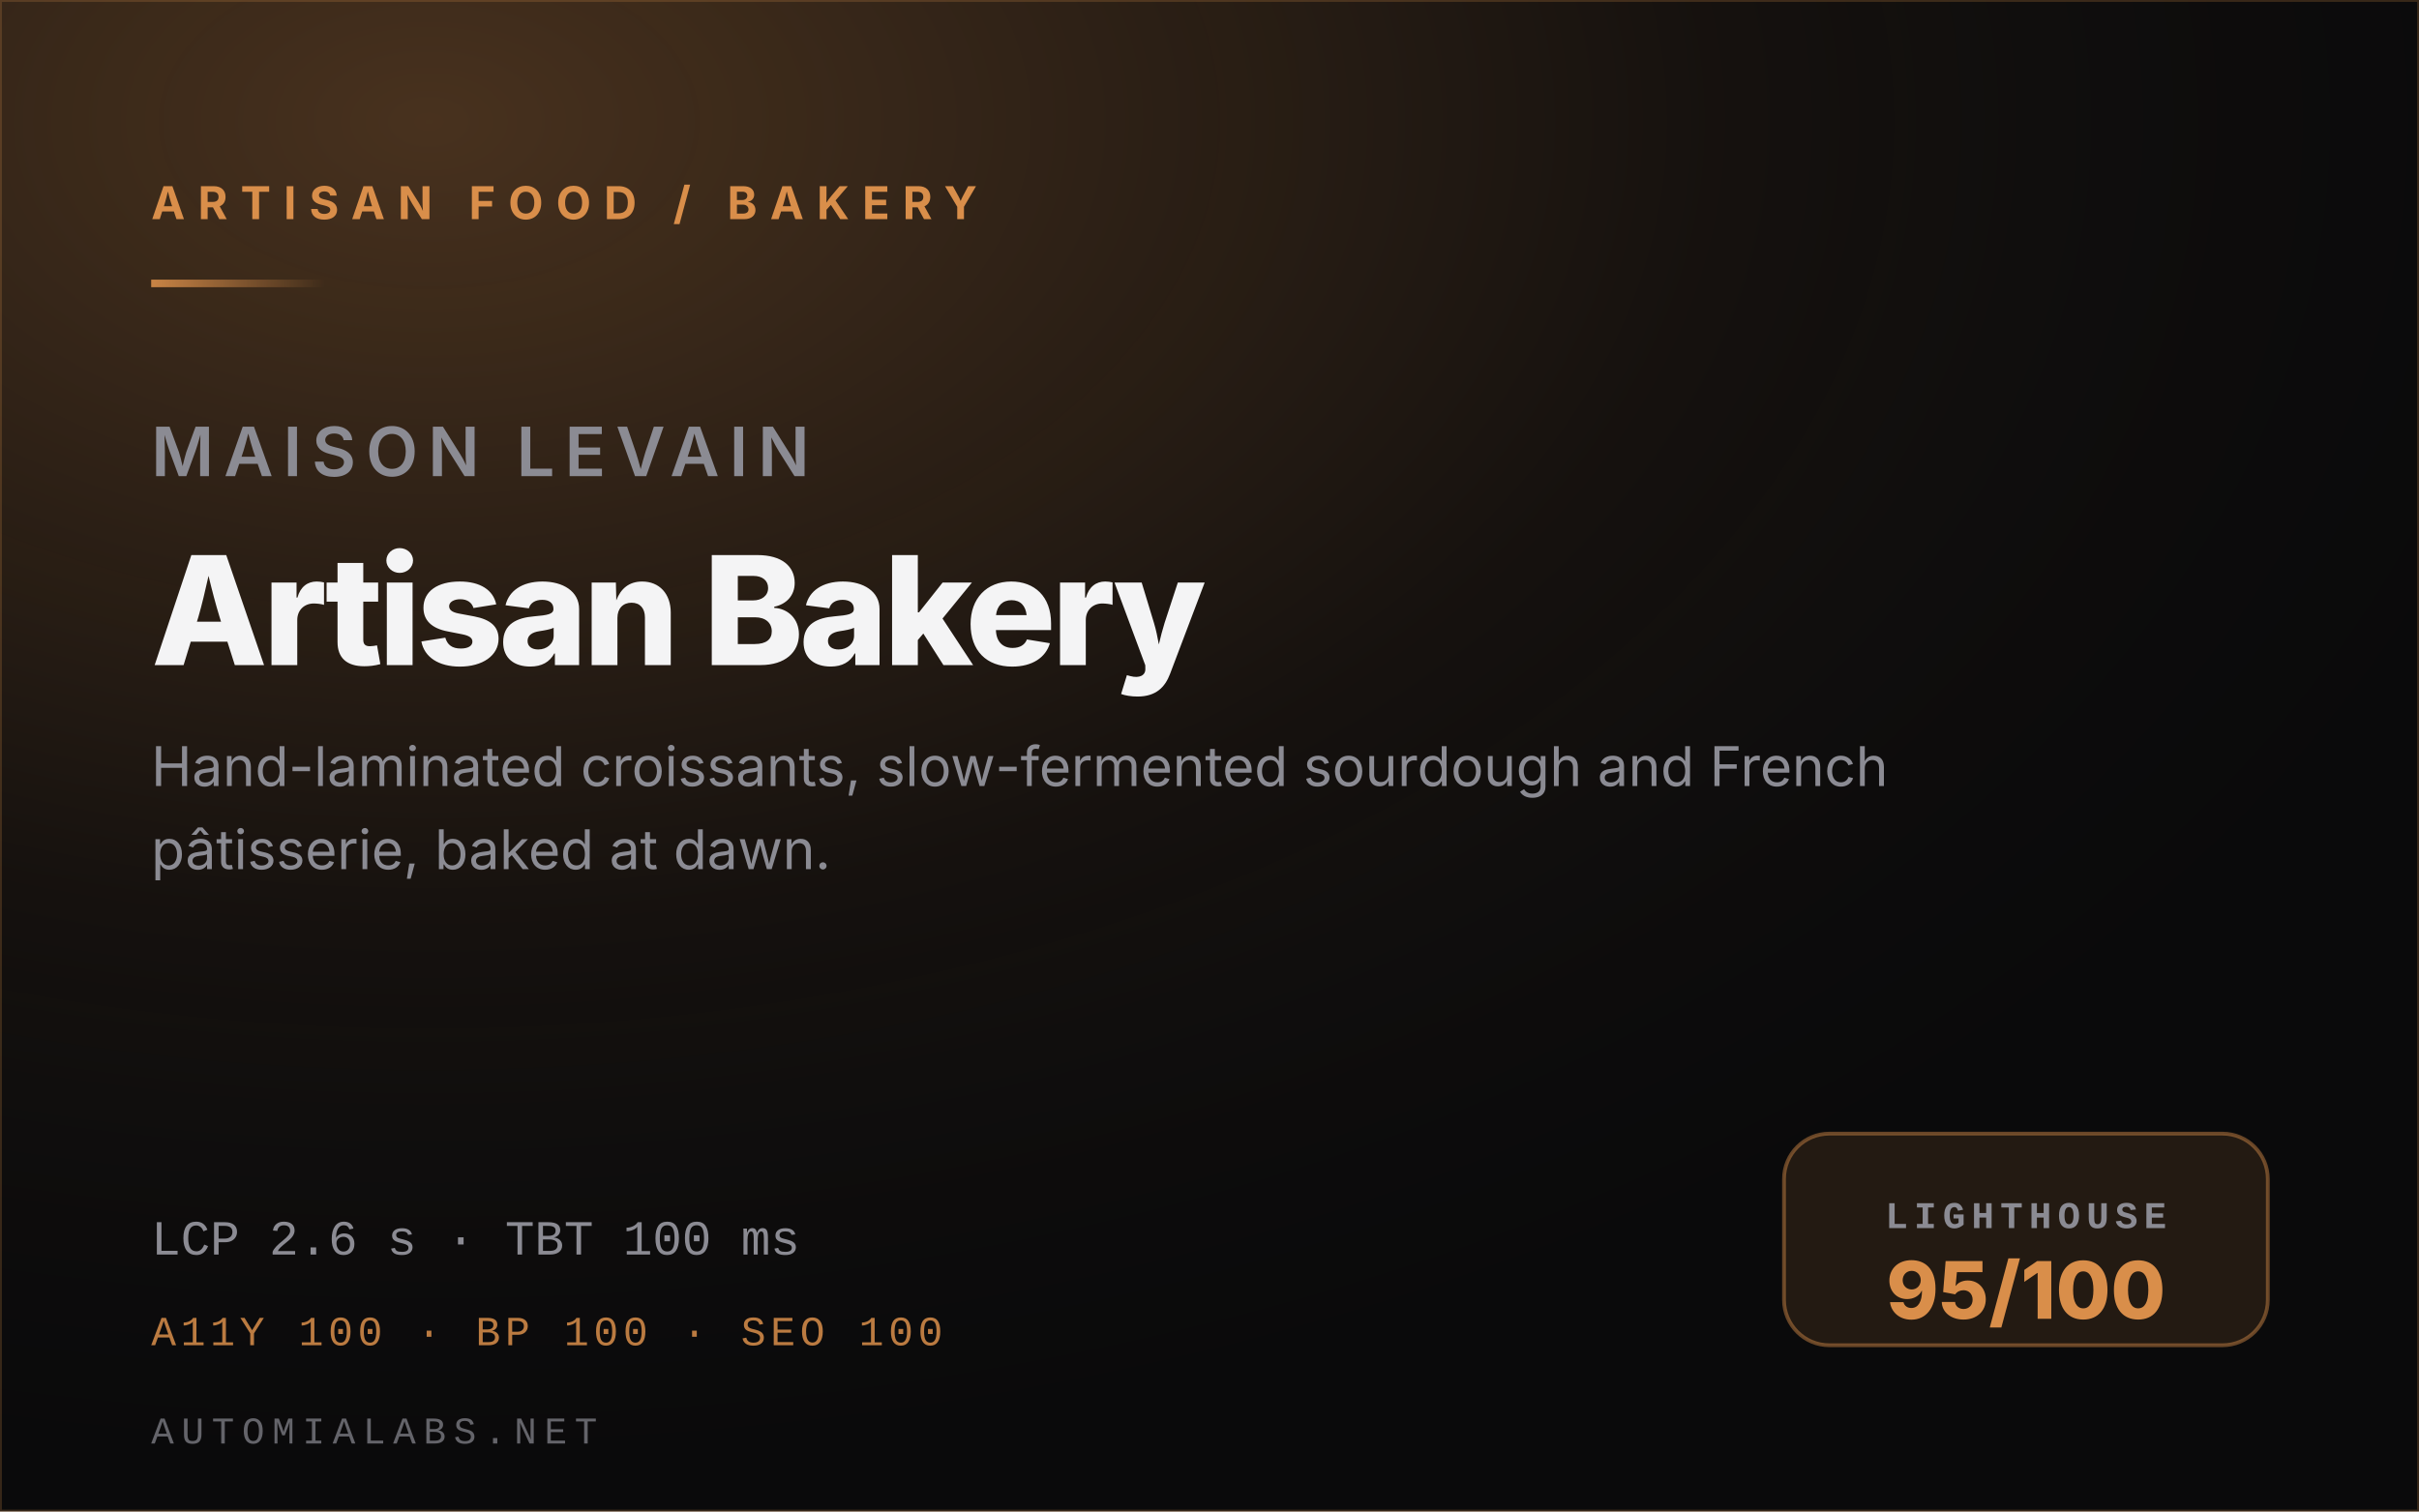
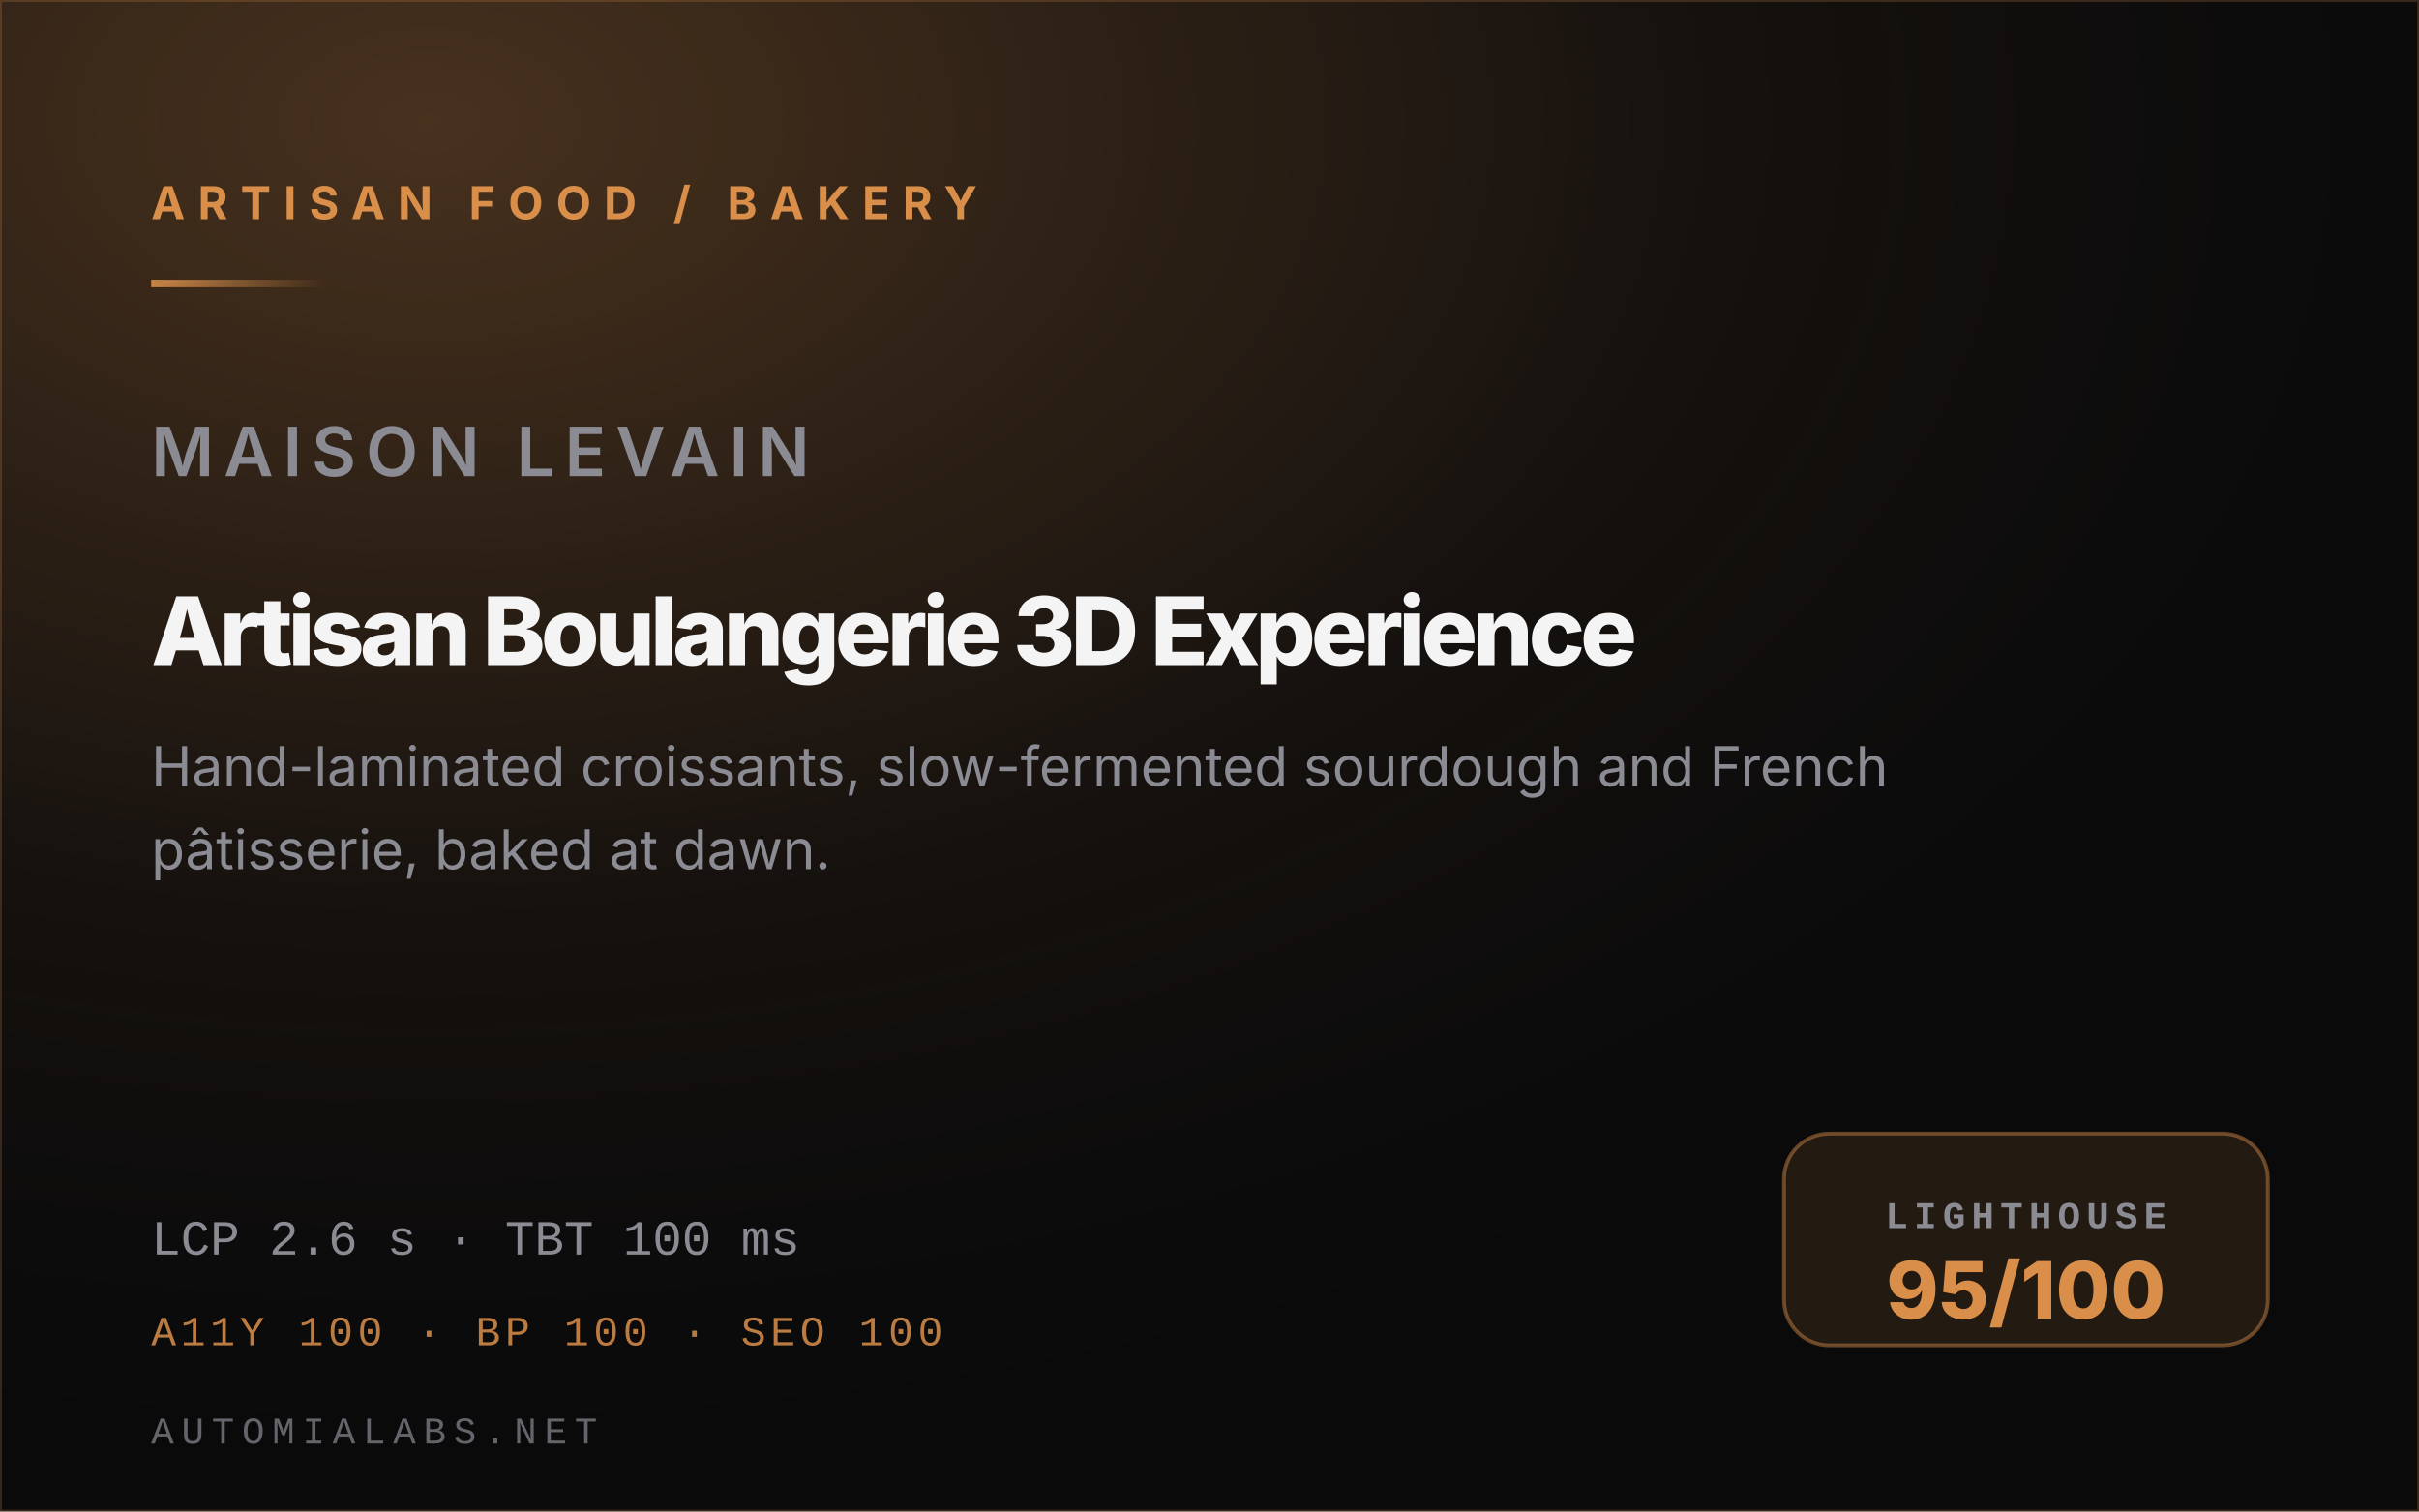
- <svg xmlns="http://www.w3.org/2000/svg" width="640" height="400" viewBox="0 0 640 400" role="img" aria-label="Maison Levain — Artisan Bakery">
+ <svg xmlns="http://www.w3.org/2000/svg" width="640" height="400" viewBox="0 0 640 400" role="img" aria-label="Maison Levain — Artisan Boulangerie 3D Experience">
  <defs>
    <radialGradient id="g" cx="18%" cy="8%" r="95%">
      <stop offset="0%" stop-color="#d98e4a" stop-opacity="0.30" />
      <stop offset="55%" stop-color="#d98e4a" stop-opacity="0.06" />
      <stop offset="100%" stop-color="#0a0a0b" stop-opacity="0" />
    </radialGradient>
    <linearGradient id="line" x1="0" y1="0" x2="1" y2="0">
      <stop offset="0%" stop-color="#d98e4a" stop-opacity="0.9" />
      <stop offset="100%" stop-color="#d98e4a" stop-opacity="0" />
    </linearGradient>
  </defs>
  <rect width="640" height="400" fill="#0a0a0b" />
  <rect width="640" height="400" fill="url(#g)" />
  <rect x="0" y="0" width="640" height="400" fill="none" stroke="#d98e4a" stroke-opacity="0.22" />
  <text x="40" y="58" font-family="Inter, -apple-system, 'Segoe UI', Helvetica, Arial, sans-serif" font-size="12" font-weight="700" letter-spacing="3.4" fill="#d98e4a">ARTISAN FOOD / BAKERY</text>
  <rect x="40" y="74" width="46" height="2" fill="url(#line)" />
  <text x="40" y="126" font-family="Inter, -apple-system, 'Segoe UI', Helvetica, Arial, sans-serif" font-size="18" font-weight="600" letter-spacing="2.6" fill="#8b8b93">MAISON LEVAIN</text>
-   <text x="40" y="176" font-family="Inter, -apple-system, 'Segoe UI', Helvetica, Arial, sans-serif" font-size="40" font-weight="800" letter-spacing="-1.2" fill="#f4f4f5">Artisan Bakery</text>
+   <text x="40" y="176" font-family="Inter, -apple-system, 'Segoe UI', Helvetica, Arial, sans-serif" font-size="25" font-weight="800" letter-spacing="-1.2" fill="#f4f4f5">Artisan Boulangerie 3D Experience</text>
  <text x="40" y="208" font-family="Inter, -apple-system, 'Segoe UI', Helvetica, Arial, sans-serif" font-size="14.5" fill="#8b8b93">Hand-laminated croissants, slow-fermented sourdough and French</text>
  <text x="40" y="230" font-family="Inter, -apple-system, 'Segoe UI', Helvetica, Arial, sans-serif" font-size="14.5" fill="#8b8b93">pâtisserie, baked at dawn.</text>
  <rect x="472" y="300" width="128" height="56" rx="12" fill="#d98e4a" fill-opacity="0.12" stroke="#d98e4a" stroke-opacity="0.45" />
  <text x="536" y="325" text-anchor="middle" font-family="'SF Mono', 'Cascadia Mono', Consolas, 'Courier New', monospace" font-size="10" font-weight="600" letter-spacing="1.6" fill="#8b8b93">LIGHTHOUSE</text>
  <text x="536" y="349" text-anchor="middle" font-family="Inter, -apple-system, 'Segoe UI', Helvetica, Arial, sans-serif" font-size="21" font-weight="800" fill="#d98e4a">95/100</text>
  <text x="40" y="332" font-family="'SF Mono', 'Cascadia Mono', Consolas, 'Courier New', monospace" font-size="13" fill="#8b8b93">LCP 2.6 s   ·   TBT 100 ms</text>
  <text x="40" y="356" font-family="'SF Mono', 'Cascadia Mono', Consolas, 'Courier New', monospace" font-size="11" letter-spacing="1.2" fill="#d98e4a" fill-opacity="0.85">A11Y 100  ·  BP 100  ·  SEO 100</text>
  <text x="40" y="382" font-family="'SF Mono', 'Cascadia Mono', Consolas, 'Courier New', monospace" font-size="10" letter-spacing="2" fill="#8b8b93" fill-opacity="0.7">AUTOMIALABS.NET</text>
</svg>
